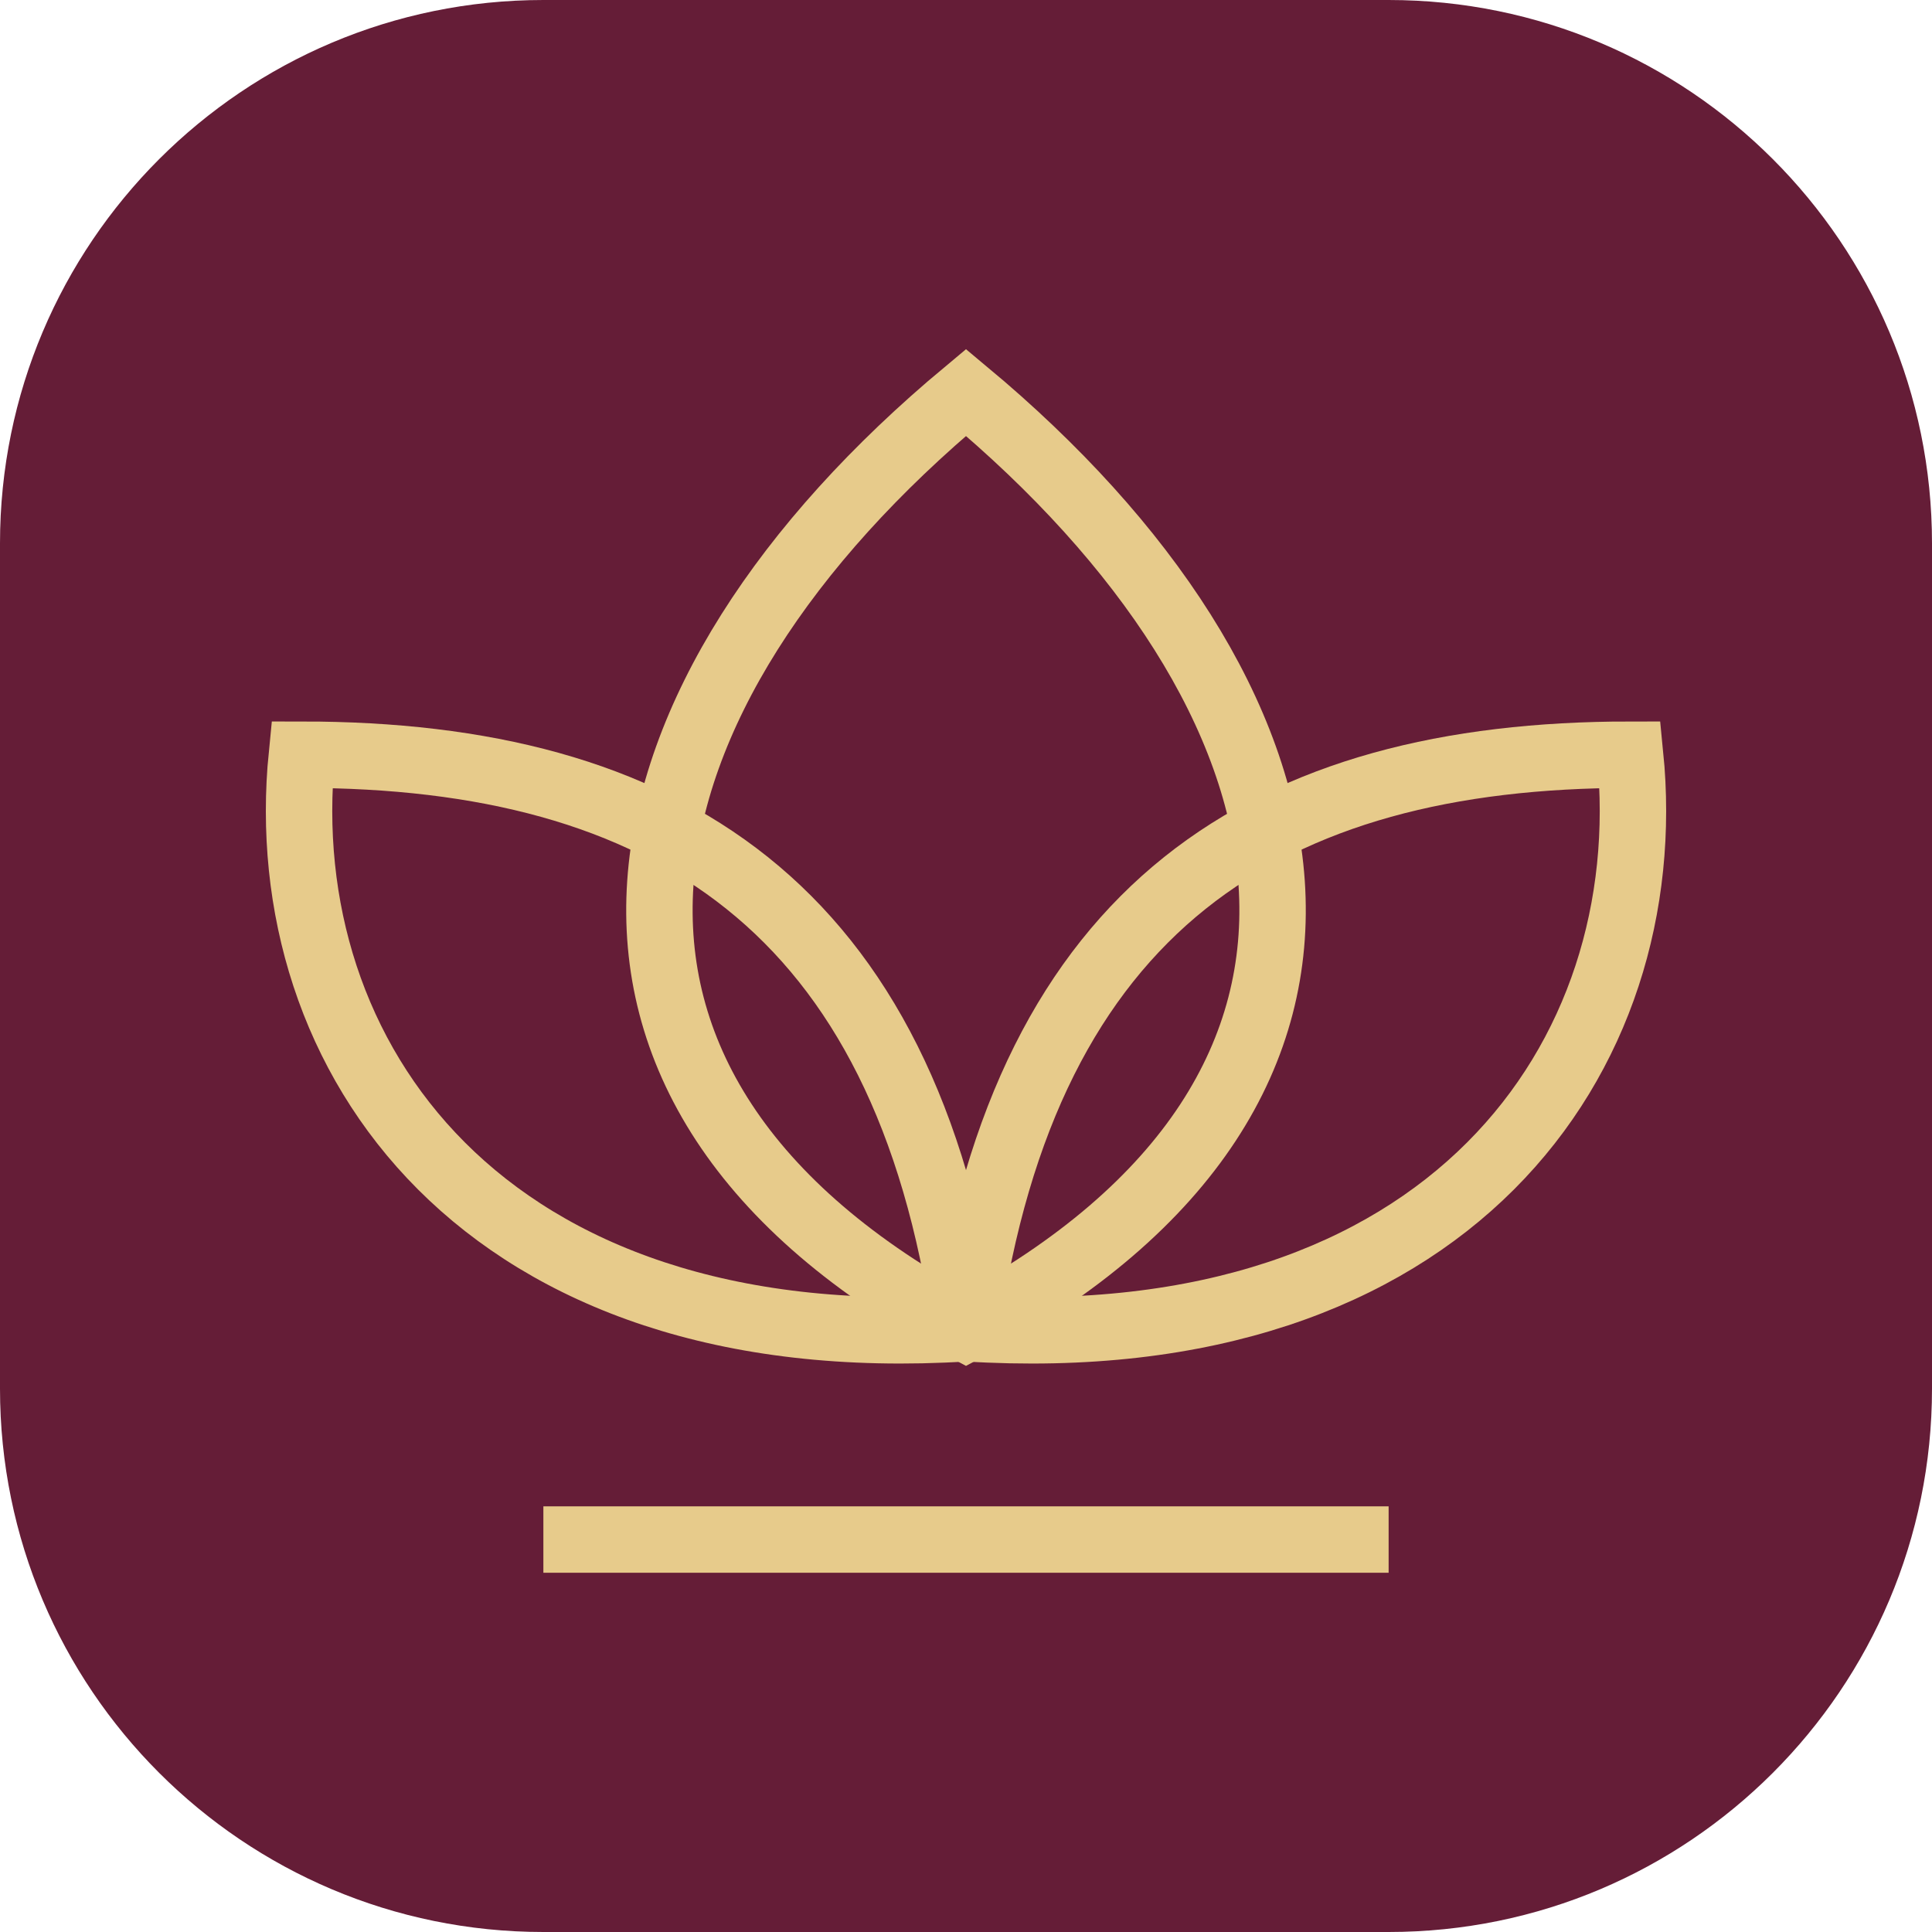
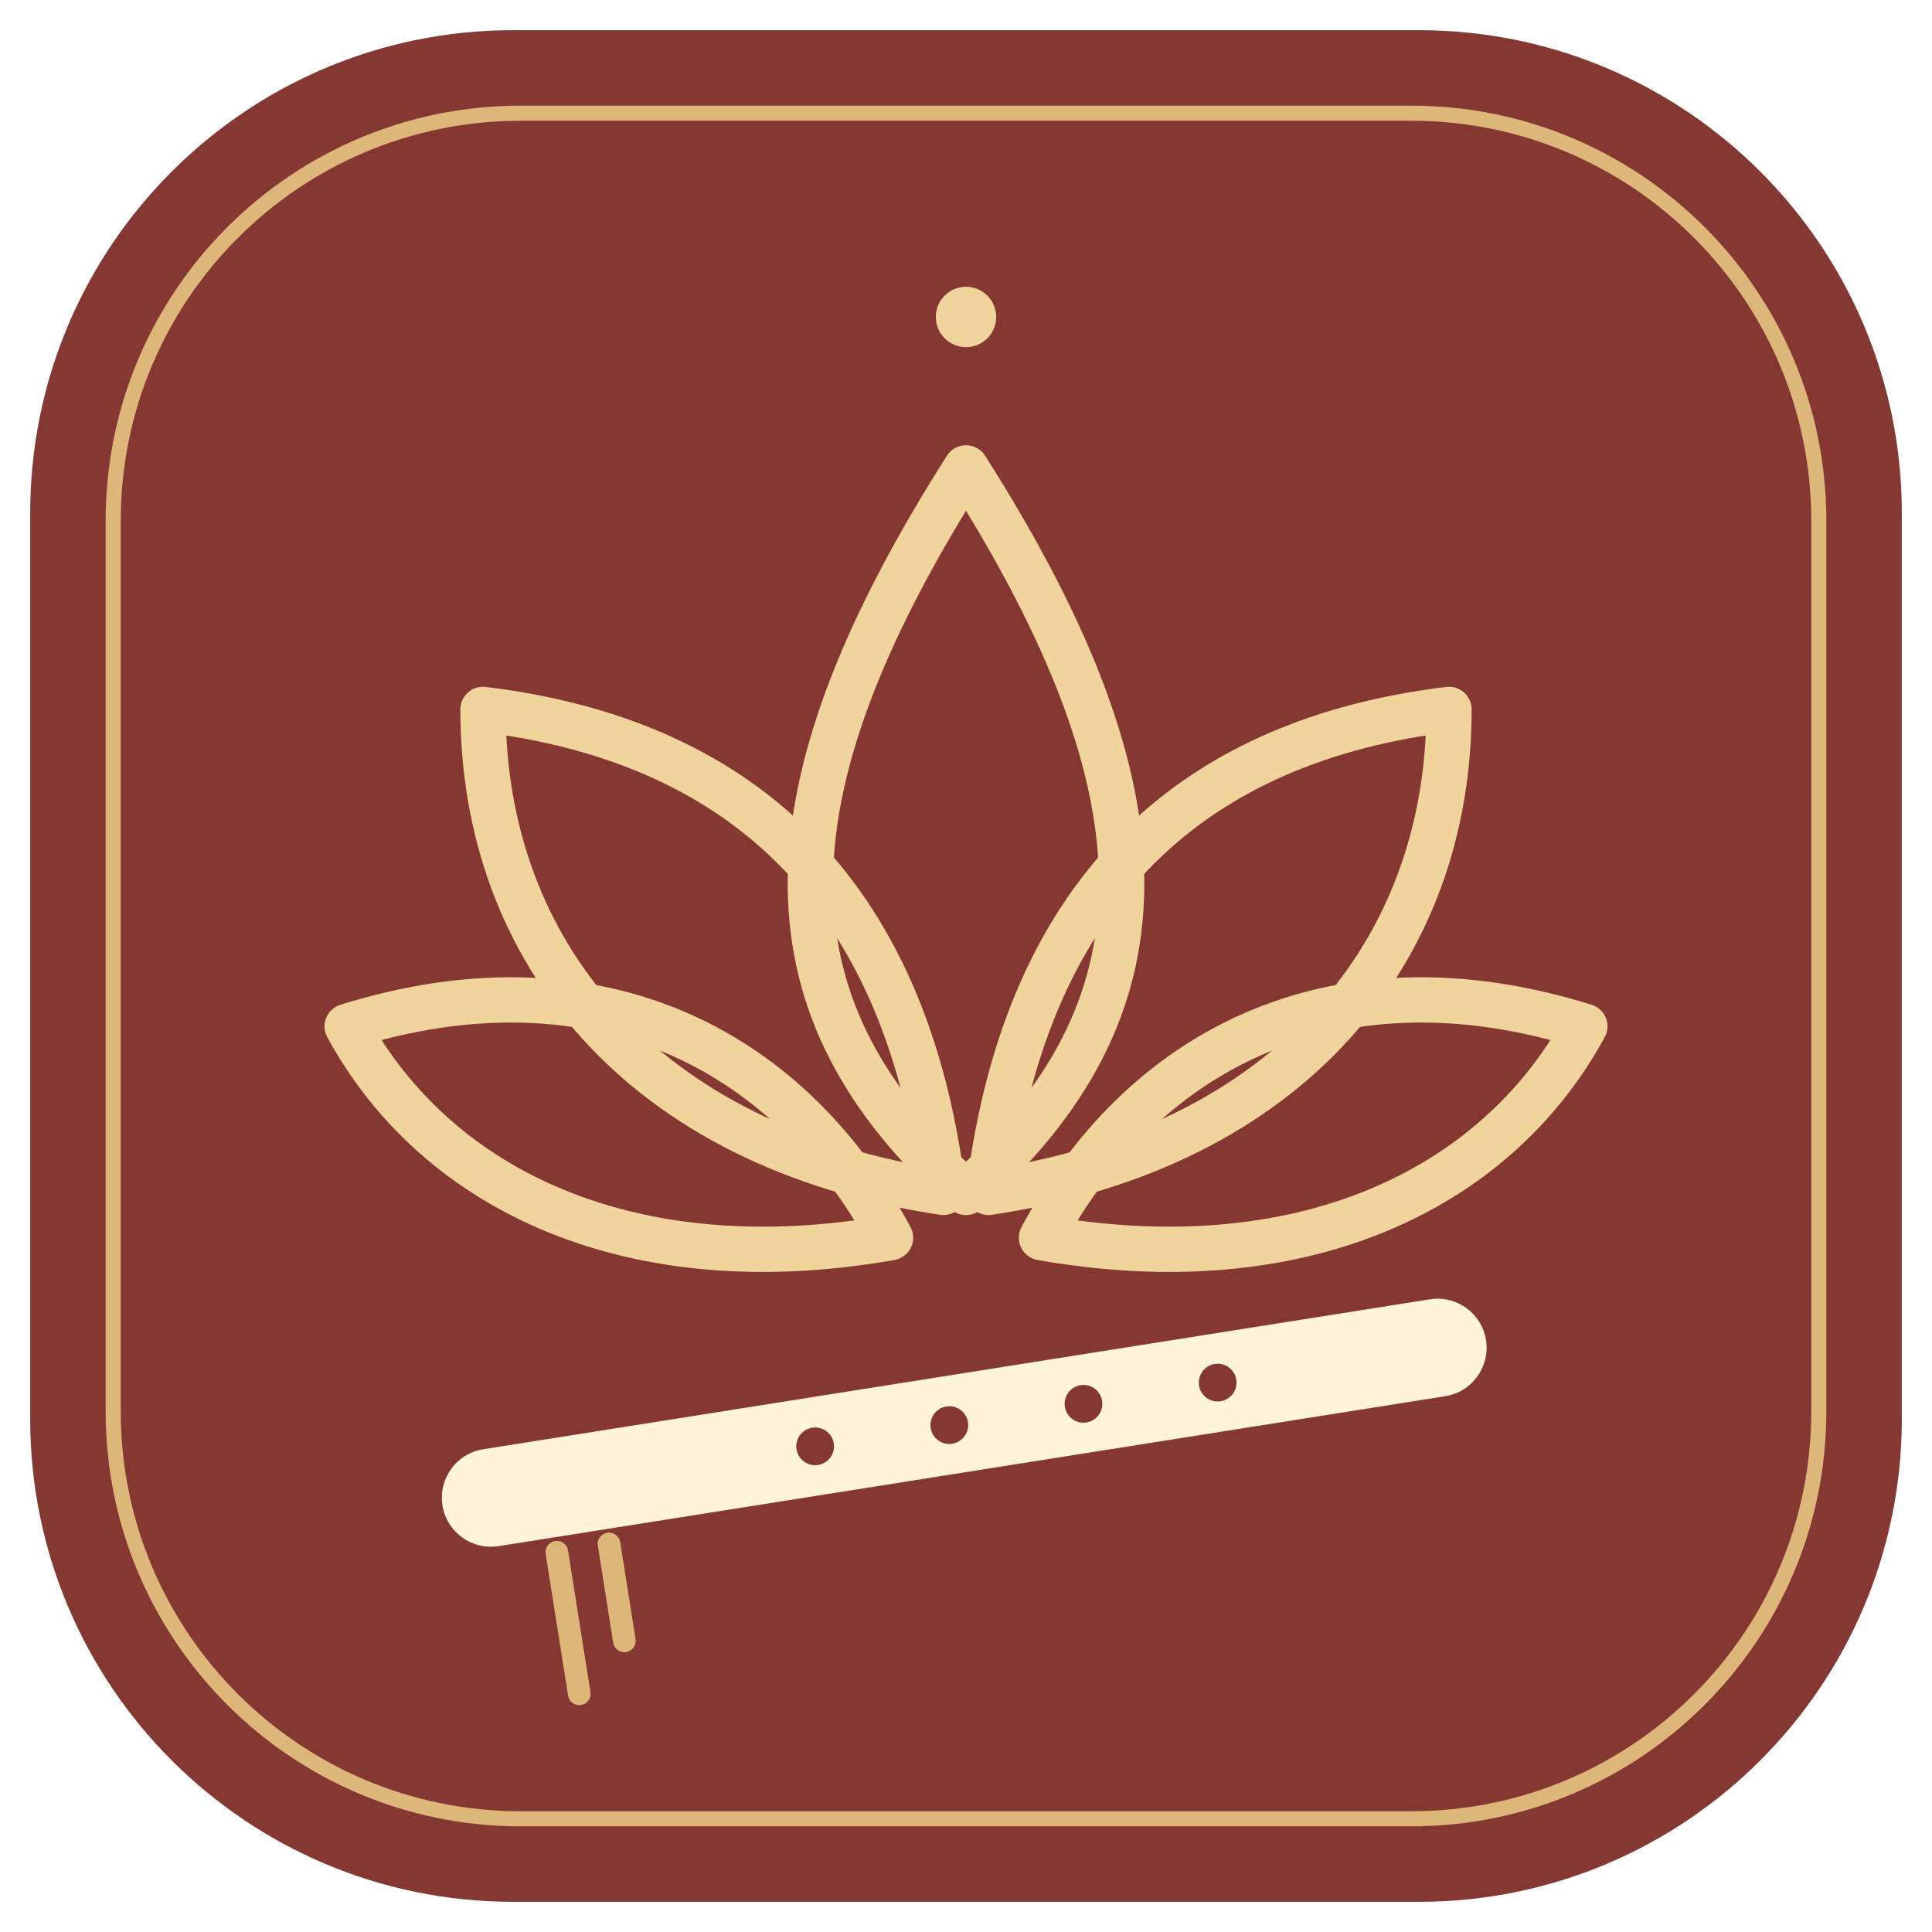
- <svg xmlns="http://www.w3.org/2000/svg" viewBox="0 0 64 64">
-   <rect width="64" height="64" rx="18" fill="#651d37" />
-   <g fill="none" stroke="#e7cb8b" stroke-width="2.2">
-     <path d="M32 44C17 36 20 23 32 13c12 10 15 23 0 31Z" />
-     <path d="M32 44C16 45 9 35 10 25c12 0 20 5 22 19Zm0 0c16 1 23-9 22-19-12 0-20 5-22 19ZM18 51h28" />
+ <svg xmlns="http://www.w3.org/2000/svg" viewBox="0 0 256 256" width="256" height="256" role="img" aria-labelledby="title">
+   <rect x="4" y="4" width="248" height="248" rx="64" fill="#843831" />
+   <rect x="15" y="15" width="226" height="226" rx="54" fill="none" stroke="#dcb779" stroke-width="2" />
+   <g fill="none" stroke="#f1d49b" stroke-width="6" stroke-linecap="round" stroke-linejoin="round">
+     <path d="M128 158C101 134 100 106 128 62c28 44 27 72 0 96Z" />
+     <path d="M125 158c-40-6-61-32-61-64 33 4 56 23 61 64ZM131 158c40-6 61-32 61-64-33 4-56 23-61 64Z" />
+     <path d="M118 164c-34 6-60-6-72-28 32-10 58 2 72 28ZM138 164c34 6 60-6 72-28-32-10-58 2-72 28Z" />
  </g>
+   <g transform="rotate(-9 128 190)">
+     <rect x="58" y="182" width="140" height="13" rx="6.5" fill="#fff3d9" />
+     <g fill="#843831">
+       <circle cx="108" cy="188.5" r="2.5" />
+       <circle cx="126" cy="188.5" r="2.5" />
+       <circle cx="144" cy="188.5" r="2.5" />
+       <circle cx="162" cy="188.5" r="2.5" />
+     </g>
+     <path d="M72 197v19m7-19v13" stroke="#dcb779" stroke-width="3" stroke-linecap="round" />
+   </g>
+   <circle cx="128" cy="42" r="4" fill="#f1d49b" />
</svg>
